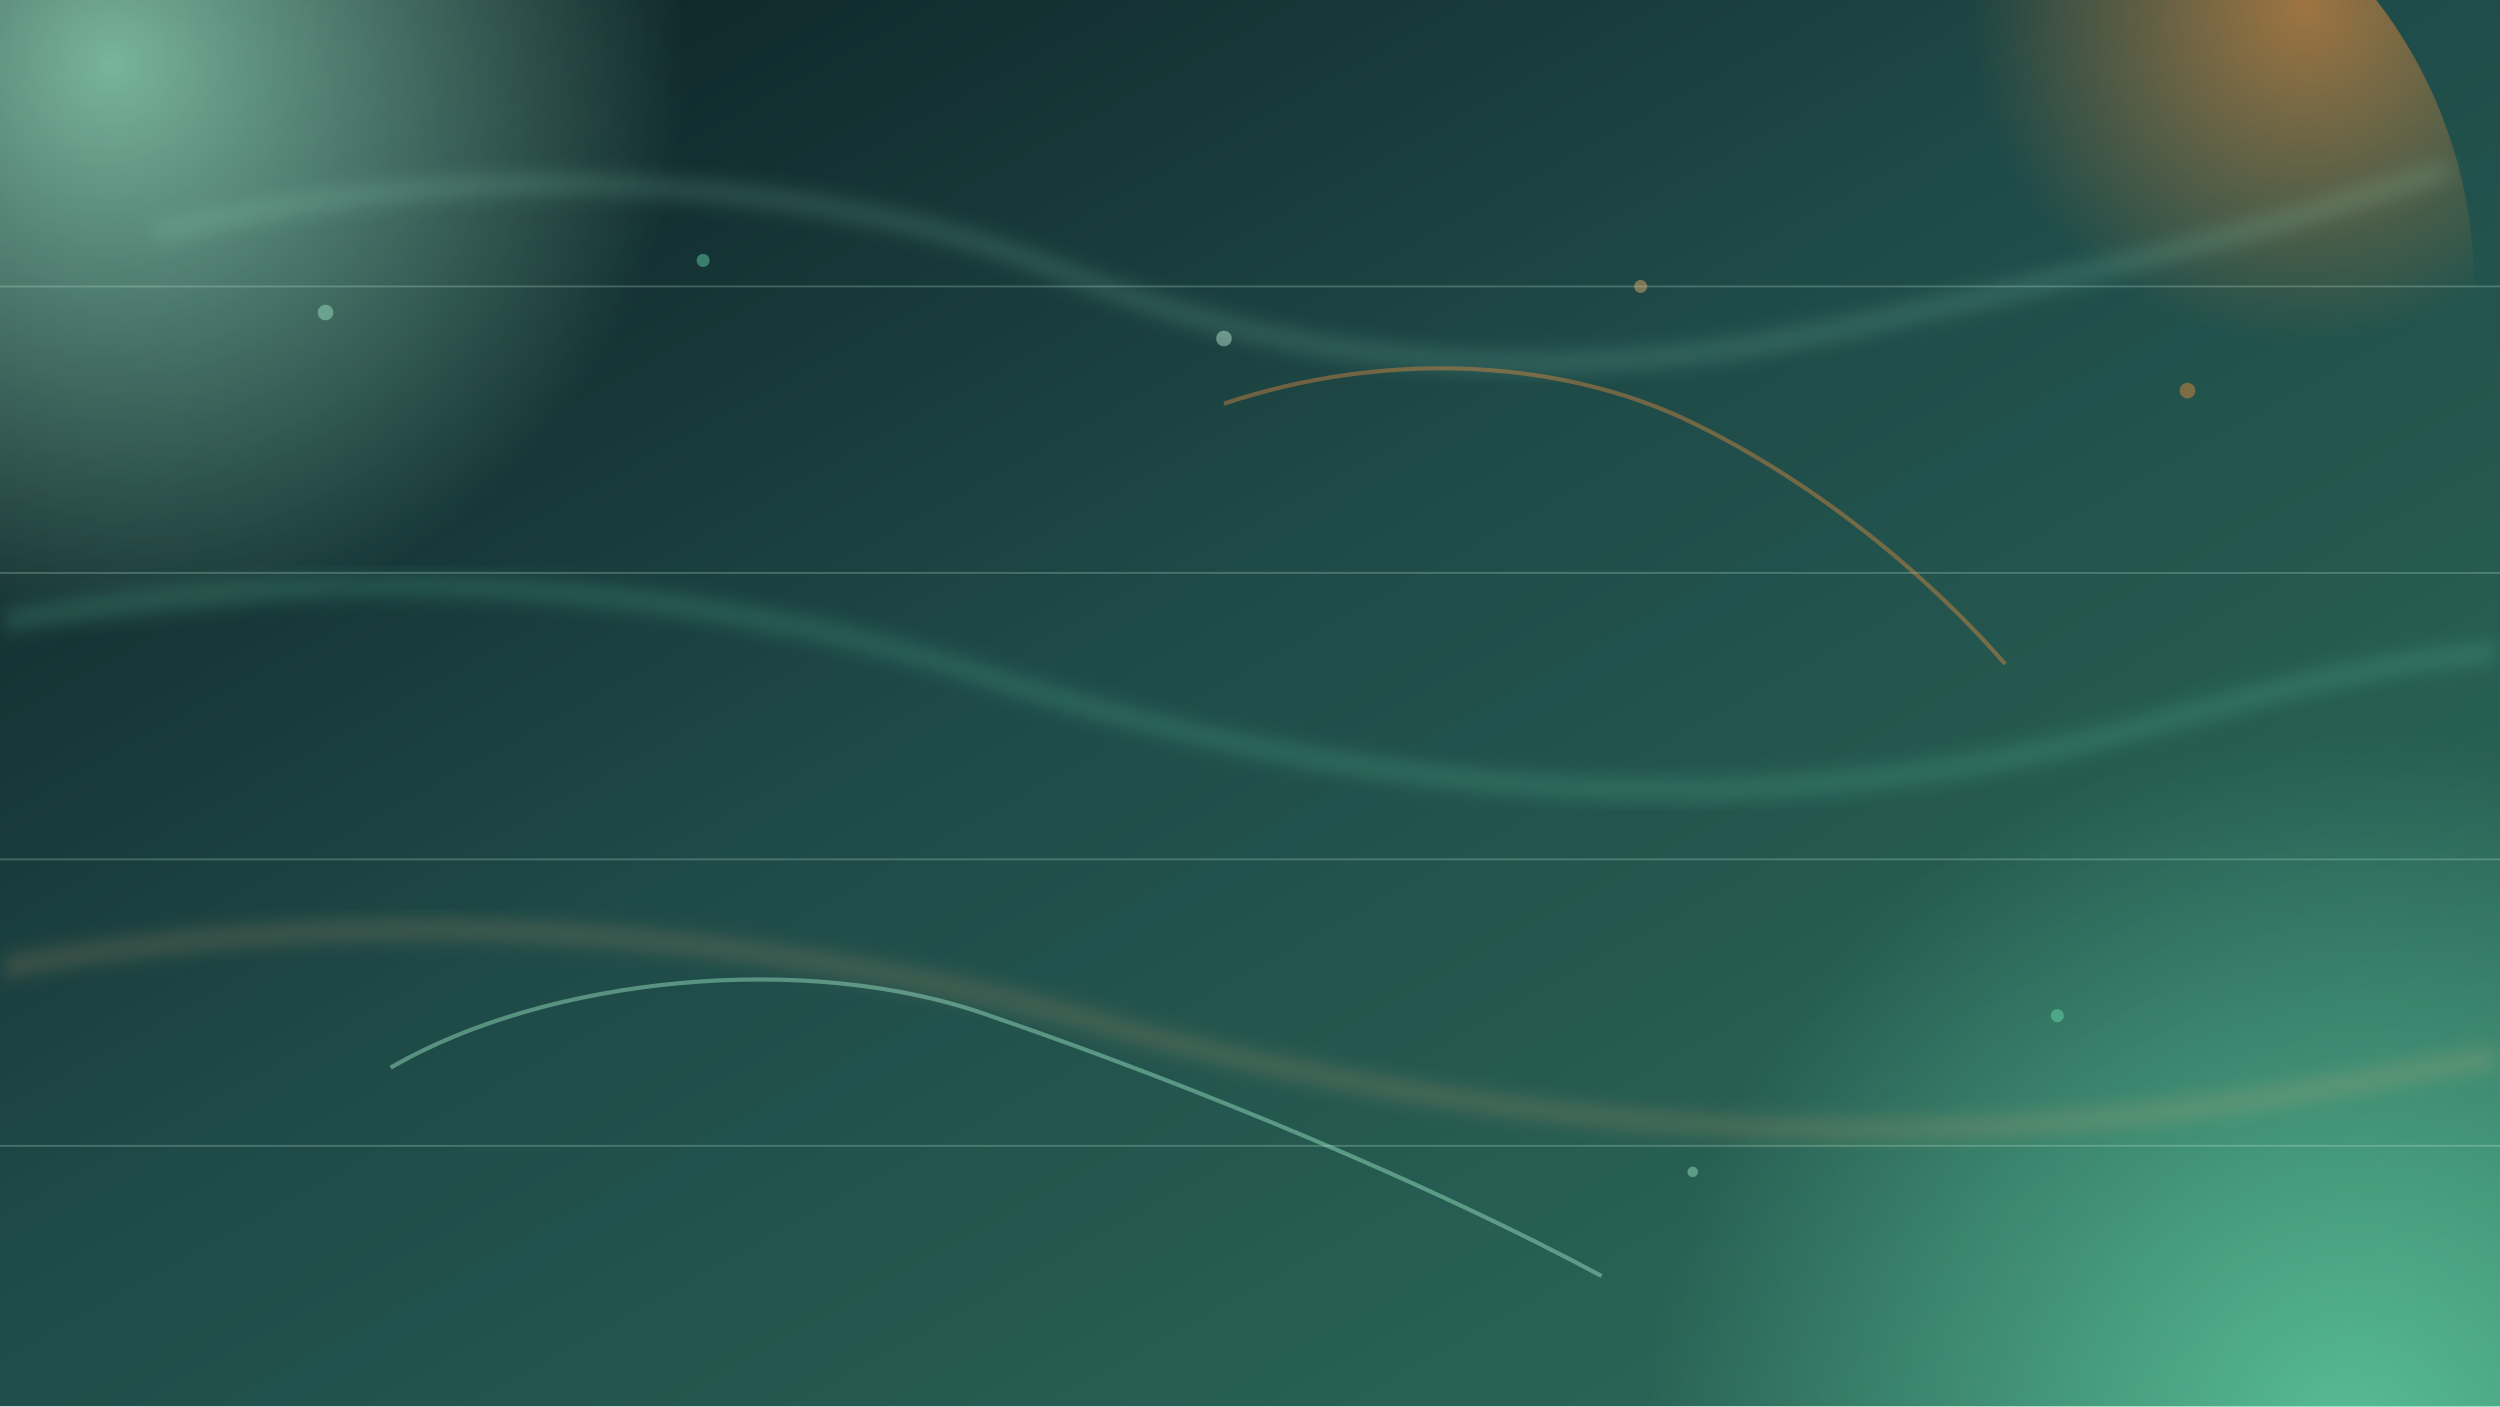
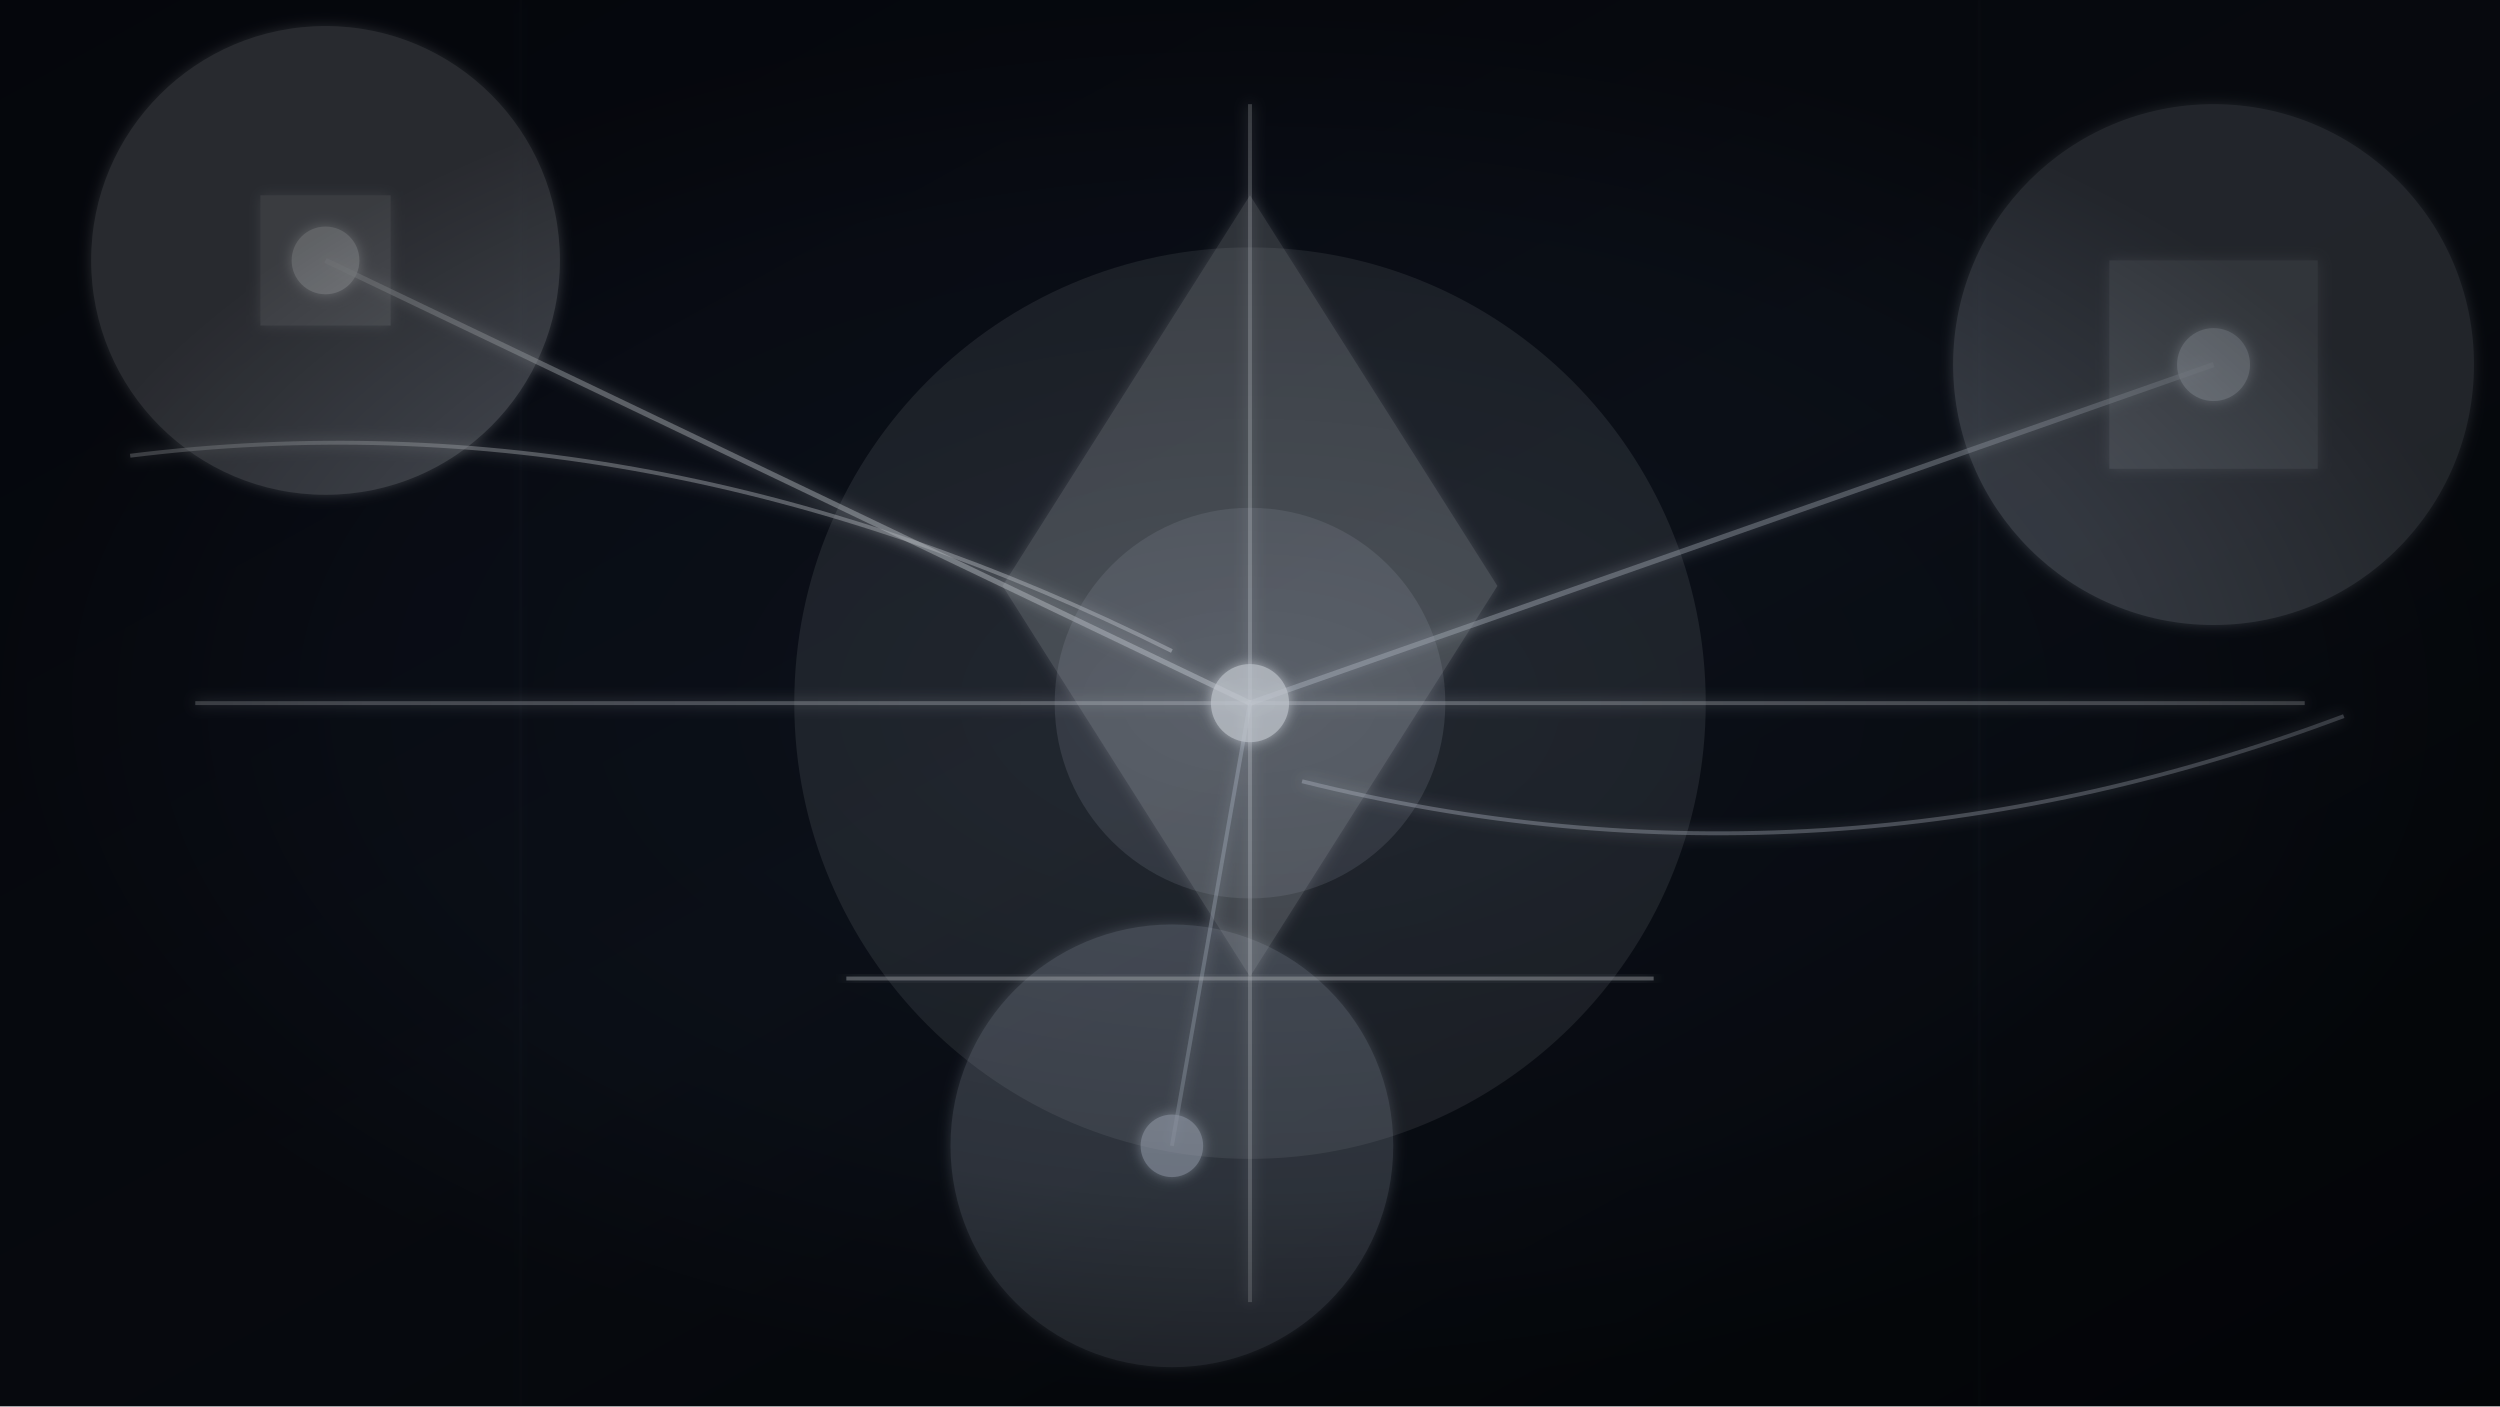
- <svg xmlns="http://www.w3.org/2000/svg" viewBox="0 0 1920 1080">
+ <svg xmlns="http://www.w3.org/2000/svg" viewBox="0 0 1920 1080" preserveAspectRatio="xMidYMid slice">
  <defs>
-     <linearGradient id="liquid_bg" x1="0%" y1="0%" x2="100%" y2="100%">
-       <stop offset="0%" stop-color="#0b1b1f" />
-       <stop offset="45%" stop-color="#1e4a48" />
-       <stop offset="100%" stop-color="#2f6f5b" />
+     <linearGradient id="boldBg" x1="0%" y1="0%" x2="100%" y2="100%">
+       <stop offset="0%" style="stop-color:#0a0e1a;stop-opacity:1" />
+       <stop offset="50%" style="stop-color:#0f1520;stop-opacity:1" />
+       <stop offset="100%" style="stop-color:#060a10;stop-opacity:1" />
    </linearGradient>
-     <radialGradient id="blob_a" cx="22%" cy="28%" r="42%">
-       <stop offset="0%" stop-color="#a7f3d0" stop-opacity="0.7" />
-       <stop offset="100%" stop-color="#a7f3d0" stop-opacity="0" />
-     </radialGradient>
-     <radialGradient id="blob_b" cx="78%" cy="75%" r="48%">
-       <stop offset="0%" stop-color="#6ee7b7" stop-opacity="0.64" />
-       <stop offset="100%" stop-color="#6ee7b7" stop-opacity="0" />
-     </radialGradient>
-     <radialGradient id="blob_c" cx="82%" cy="20%" r="36%">
-       <stop offset="0%" stop-color="#fb923c" stop-opacity="0.58" />
-       <stop offset="100%" stop-color="#fb923c" stop-opacity="0" />
-     </radialGradient>
-     <filter id="liquid_blur">
-       <feGaussianBlur stdDeviation="8" />
+     <filter id="boldGlow" x="-50%" y="-50%" width="200%" height="200%">
+       <feGaussianBlur stdDeviation="5" result="coloredBlur" />
+       <feMerge>
+         <feMergeNode in="coloredBlur" />
+         <feMergeNode in="SourceGraphic" />
+       </feMerge>
    </filter>
  </defs>
-   <rect width="1920" height="1080" fill="url(#liquid_bg)" />
-   <circle cx="380" cy="280" r="520" fill="url(#blob_a)" />
-   <circle cx="1490" cy="820" r="560" fill="url(#blob_b)" />
-   <circle cx="1540" cy="220" r="360" fill="url(#blob_c)" />
-   <path d="M120 180 C 340 120, 620 130, 820 210 C 1020 290, 1230 300, 1470 240 C 1650 200, 1760 170, 1880 130" fill="none" stroke="#a7f3d0" stroke-width="7" opacity="0.34" filter="url(#liquid_blur)" />
-   <path d="M-100 500 C 180 430, 480 430, 760 520 C 1040 610, 1340 640, 1640 560 C 1780 520, 1900 490, 2020 500" fill="none" stroke="#6ee7b7" stroke-width="8" opacity="0.34" filter="url(#liquid_blur)" />
-   <path d="M-80 760 C 220 690, 540 700, 860 790 C 1160 870, 1460 890, 1760 840 C 1860 822, 1940 806, 2020 800" fill="none" stroke="#fdba74" stroke-width="8" opacity="0.32" filter="url(#liquid_blur)" />
-   <g opacity="0.24" stroke="#d1fae5" stroke-width="1.4">
-     <line x1="0" y1="220" x2="1920" y2="220" />
-     <line x1="0" y1="440" x2="1920" y2="440" />
-     <line x1="0" y1="660" x2="1920" y2="660" />
-     <line x1="0" y1="880" x2="1920" y2="880" />
+   <rect width="1920" height="1080" fill="url(#boldBg)" />
+   <circle cx="250" cy="200" r="180" fill="#e8eef5" opacity="0.35" filter="url(#boldGlow)" />
+   <circle cx="1700" cy="280" r="200" fill="#d0dae8" opacity="0.32" filter="url(#boldGlow)" />
+   <circle cx="900" cy="880" r="170" fill="#c0cce0" opacity="0.30" filter="url(#boldGlow)" />
+   <polygon points="960,150 1150,450 960,750 770,450" fill="#e8eef5" opacity="0.25" filter="url(#boldGlow)" />
+   <line x1="250" y1="200" x2="960" y2="540" stroke="#e8eef5" stroke-width="4" opacity="0.55" filter="url(#boldGlow)" />
+   <line x1="960" y1="540" x2="1700" y2="280" stroke="#d0dae8" stroke-width="4" opacity="0.50" filter="url(#boldGlow)" />
+   <line x1="900" y1="880" x2="960" y2="540" stroke="#c0cce0" stroke-width="3" opacity="0.48" filter="url(#boldGlow)" />
+   <g stroke="#e8eef5" stroke-width="3" opacity="0.40" filter="url(#boldGlow)">
+     <line x1="960" y1="80" x2="960" y2="1000" />
+     <line x1="150" y1="540" x2="1770" y2="540" />
  </g>
-   <path d="M300 820 C 420 750, 620 730, 760 780 C 920 835, 1100 910, 1230 980" fill="none" stroke="#a7f3d0" stroke-width="3.2" opacity="0.42" />
-   <path d="M940 310 C 1060 270, 1190 275, 1290 320 C 1380 362, 1470 430, 1540 510" fill="none" stroke="#fb923c" stroke-width="3.2" opacity="0.38" />
-   <g opacity="0.42">
-     <circle cx="250" cy="240" r="6" fill="#a7f3d0" />
-     <circle cx="540" cy="200" r="5" fill="#6ee7b7" />
-     <circle cx="940" cy="260" r="6" fill="#d1fae5" />
-     <circle cx="1260" cy="220" r="5" fill="#fdba74" />
-     <circle cx="1680" cy="300" r="6" fill="#fb923c" />
-     <circle cx="1580" cy="780" r="5" fill="#6ee7b7" />
-     <circle cx="1300" cy="900" r="4" fill="#a7f3d0" />
+   <circle cx="250" cy="200" r="26" fill="#e8eef5" opacity="0.80" filter="url(#boldGlow)" />
+   <circle cx="1700" cy="280" r="28" fill="#d0dae8" opacity="0.75" filter="url(#boldGlow)" />
+   <circle cx="900" cy="880" r="24" fill="#c0cce0" opacity="0.72" filter="url(#boldGlow)" />
+   <circle cx="960" cy="540" r="30" fill="#e8eef5" opacity="0.78" filter="url(#boldGlow)" />
+   <rect x="200" y="150" width="100" height="100" fill="#e8eef5" opacity="0.28" filter="url(#boldGlow)" />
+   <rect x="1620" y="200" width="160" height="160" fill="#d0dae8" opacity="0.25" filter="url(#boldGlow)" />
+   <rect x="650" y="750" width="620" height="3" fill="#e8eef5" opacity="0.45" filter="url(#boldGlow)" />
+   <path d="M100 350 Q500 300 900 500" stroke="#e8eef5" stroke-width="3" fill="none" opacity="0.50" filter="url(#boldGlow)" />
+   <path d="M1000 600 Q1400 700 1800 550" stroke="#d0dae8" stroke-width="3" fill="none" opacity="0.45" filter="url(#boldGlow)" />
+   <circle cx="960" cy="540" r="350" fill="#e8eef5" opacity="0.12" />
+   <circle cx="960" cy="540" r="150" fill="#d0dae8" opacity="0.15" />
+   <g stroke="#8899bb" stroke-width="2" opacity="0.20" filter="url(#boldGlow)">
+     <line x1="400" y1="0" x2="400" y2="1080" opacity="0.15" />
+     <line x1="1520" y1="0" x2="1520" y2="1080" opacity="0.15" />
  </g>
+   <defs>
+     <radialGradient id="vigBold" cx="50%" cy="50%">
+       <stop offset="0%" style="stop-color:#000000;stop-opacity:0.15" />
+       <stop offset="70%" style="stop-color:#000000;stop-opacity:0.32" />
+       <stop offset="100%" style="stop-color:#000000;stop-opacity:0.55" />
+     </radialGradient>
+   </defs>
+   <rect width="1920" height="1080" fill="url(#vigBold)" />
</svg>
